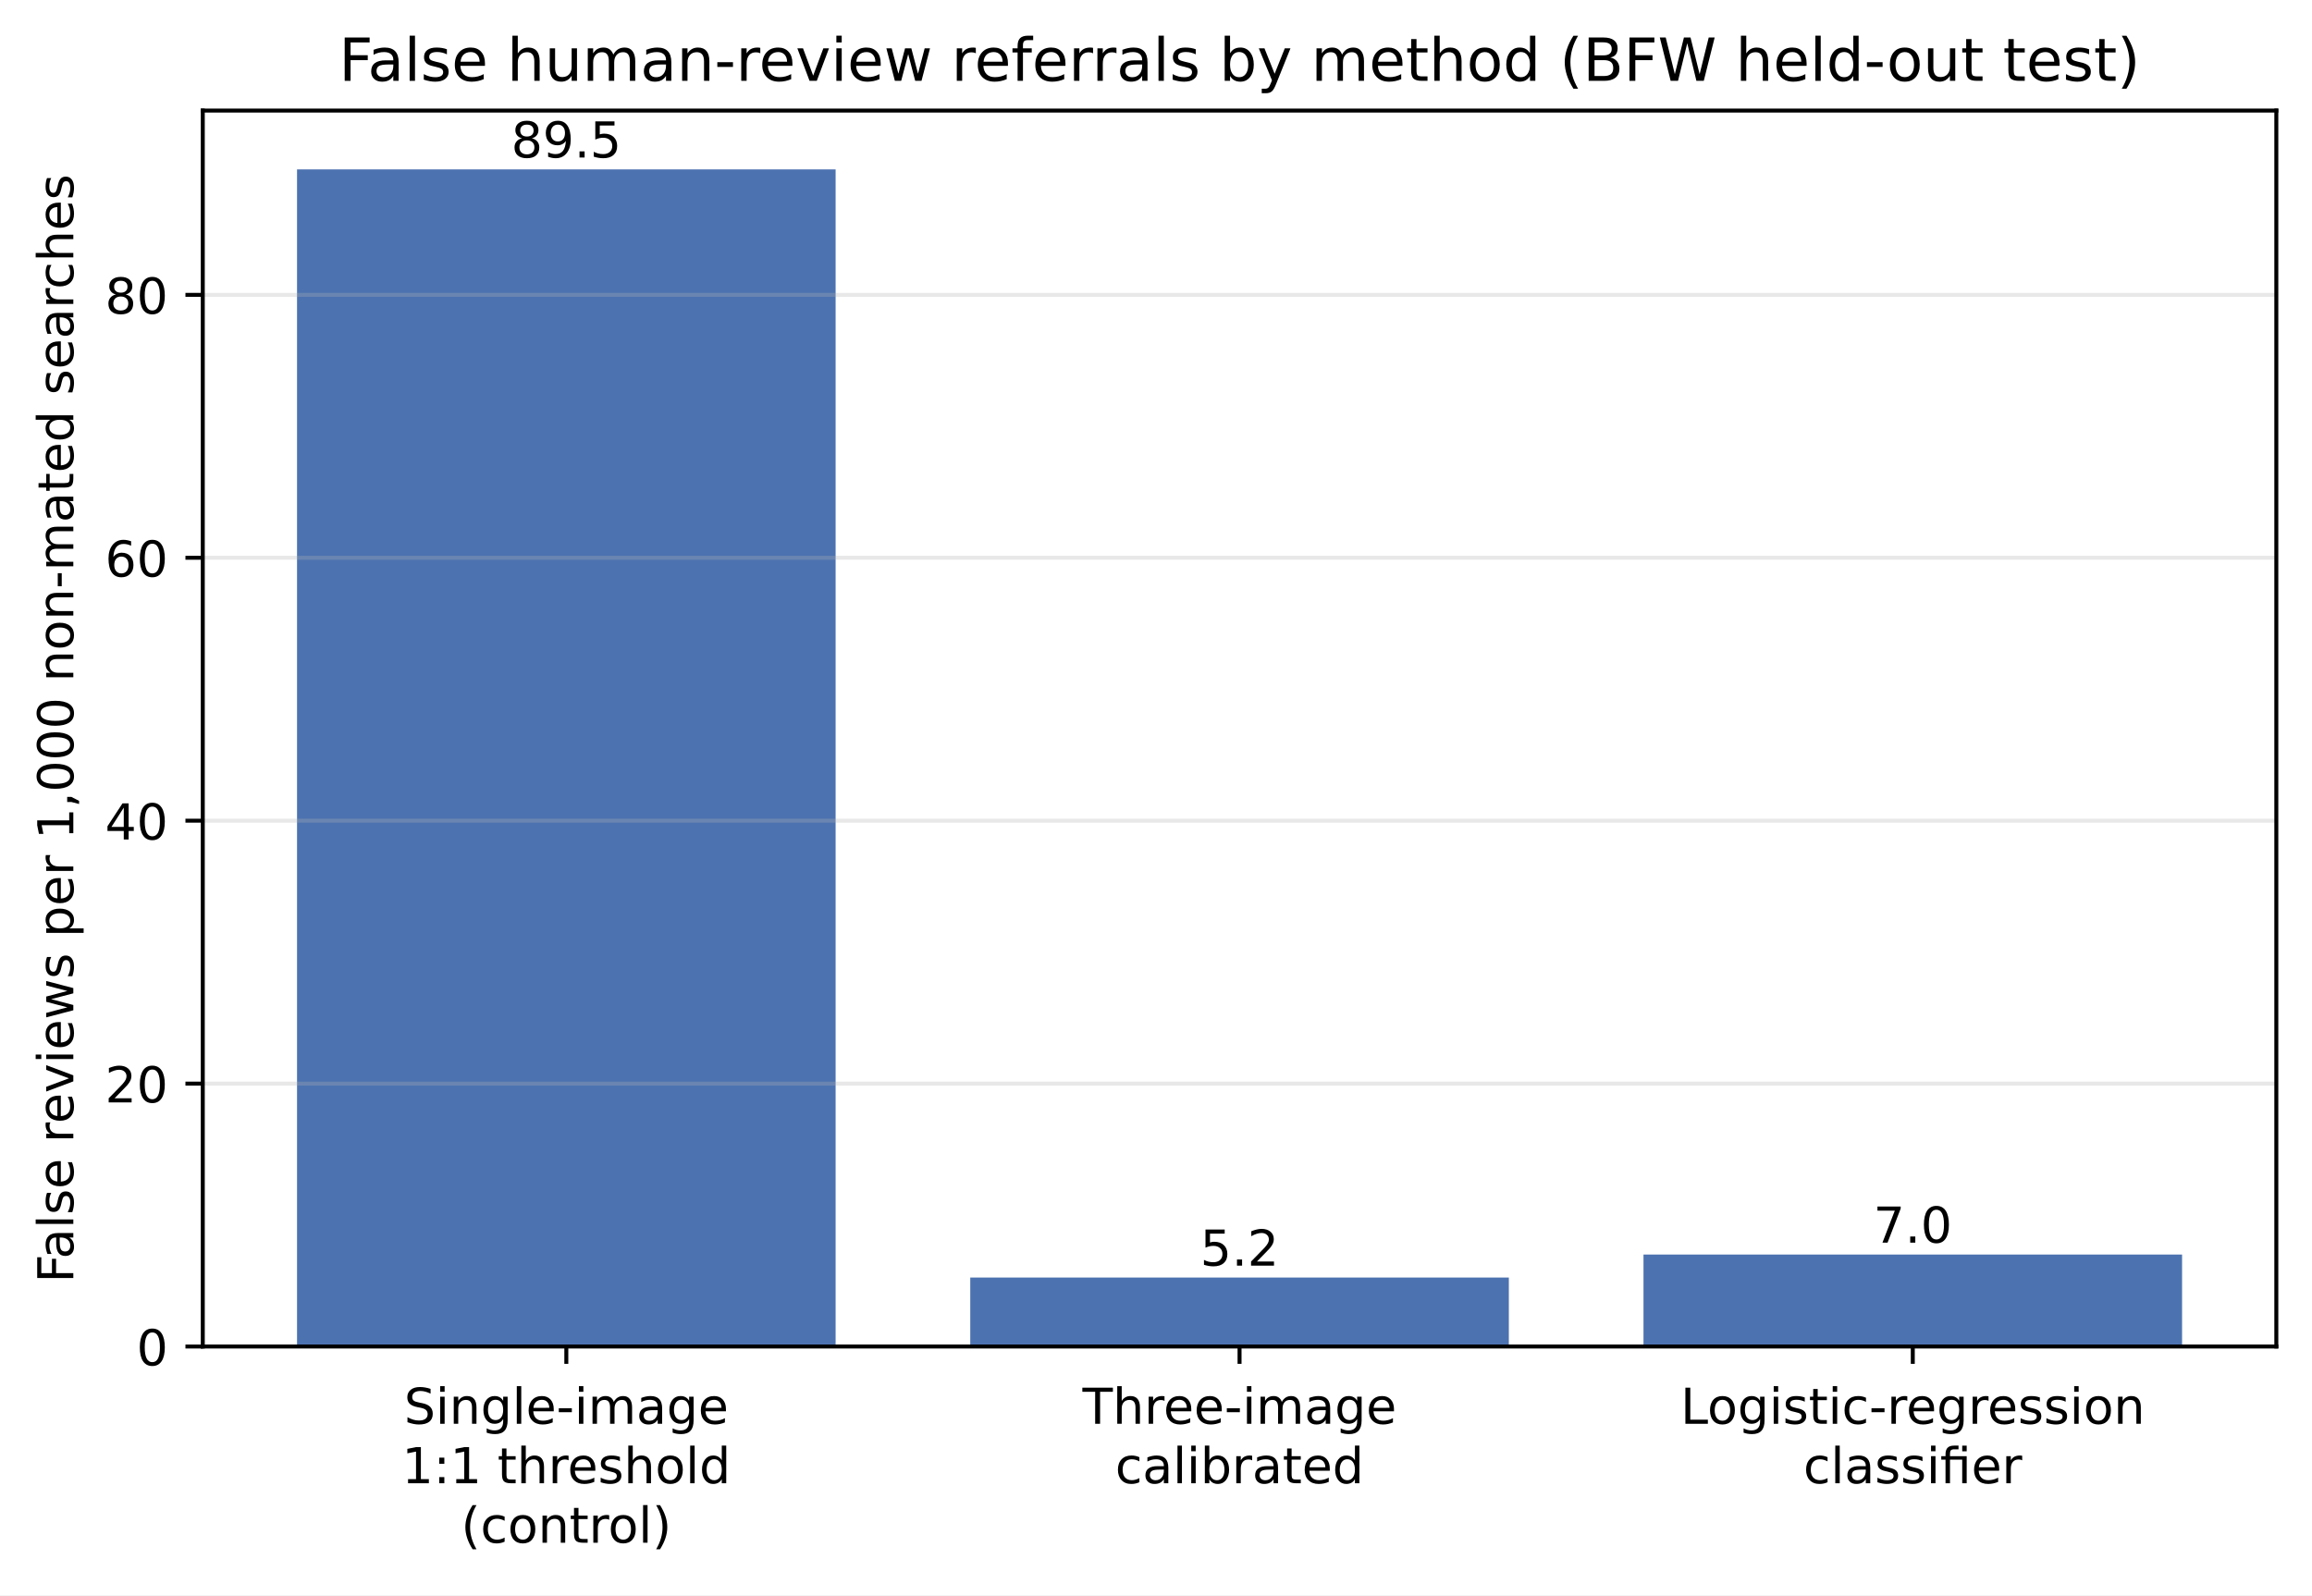
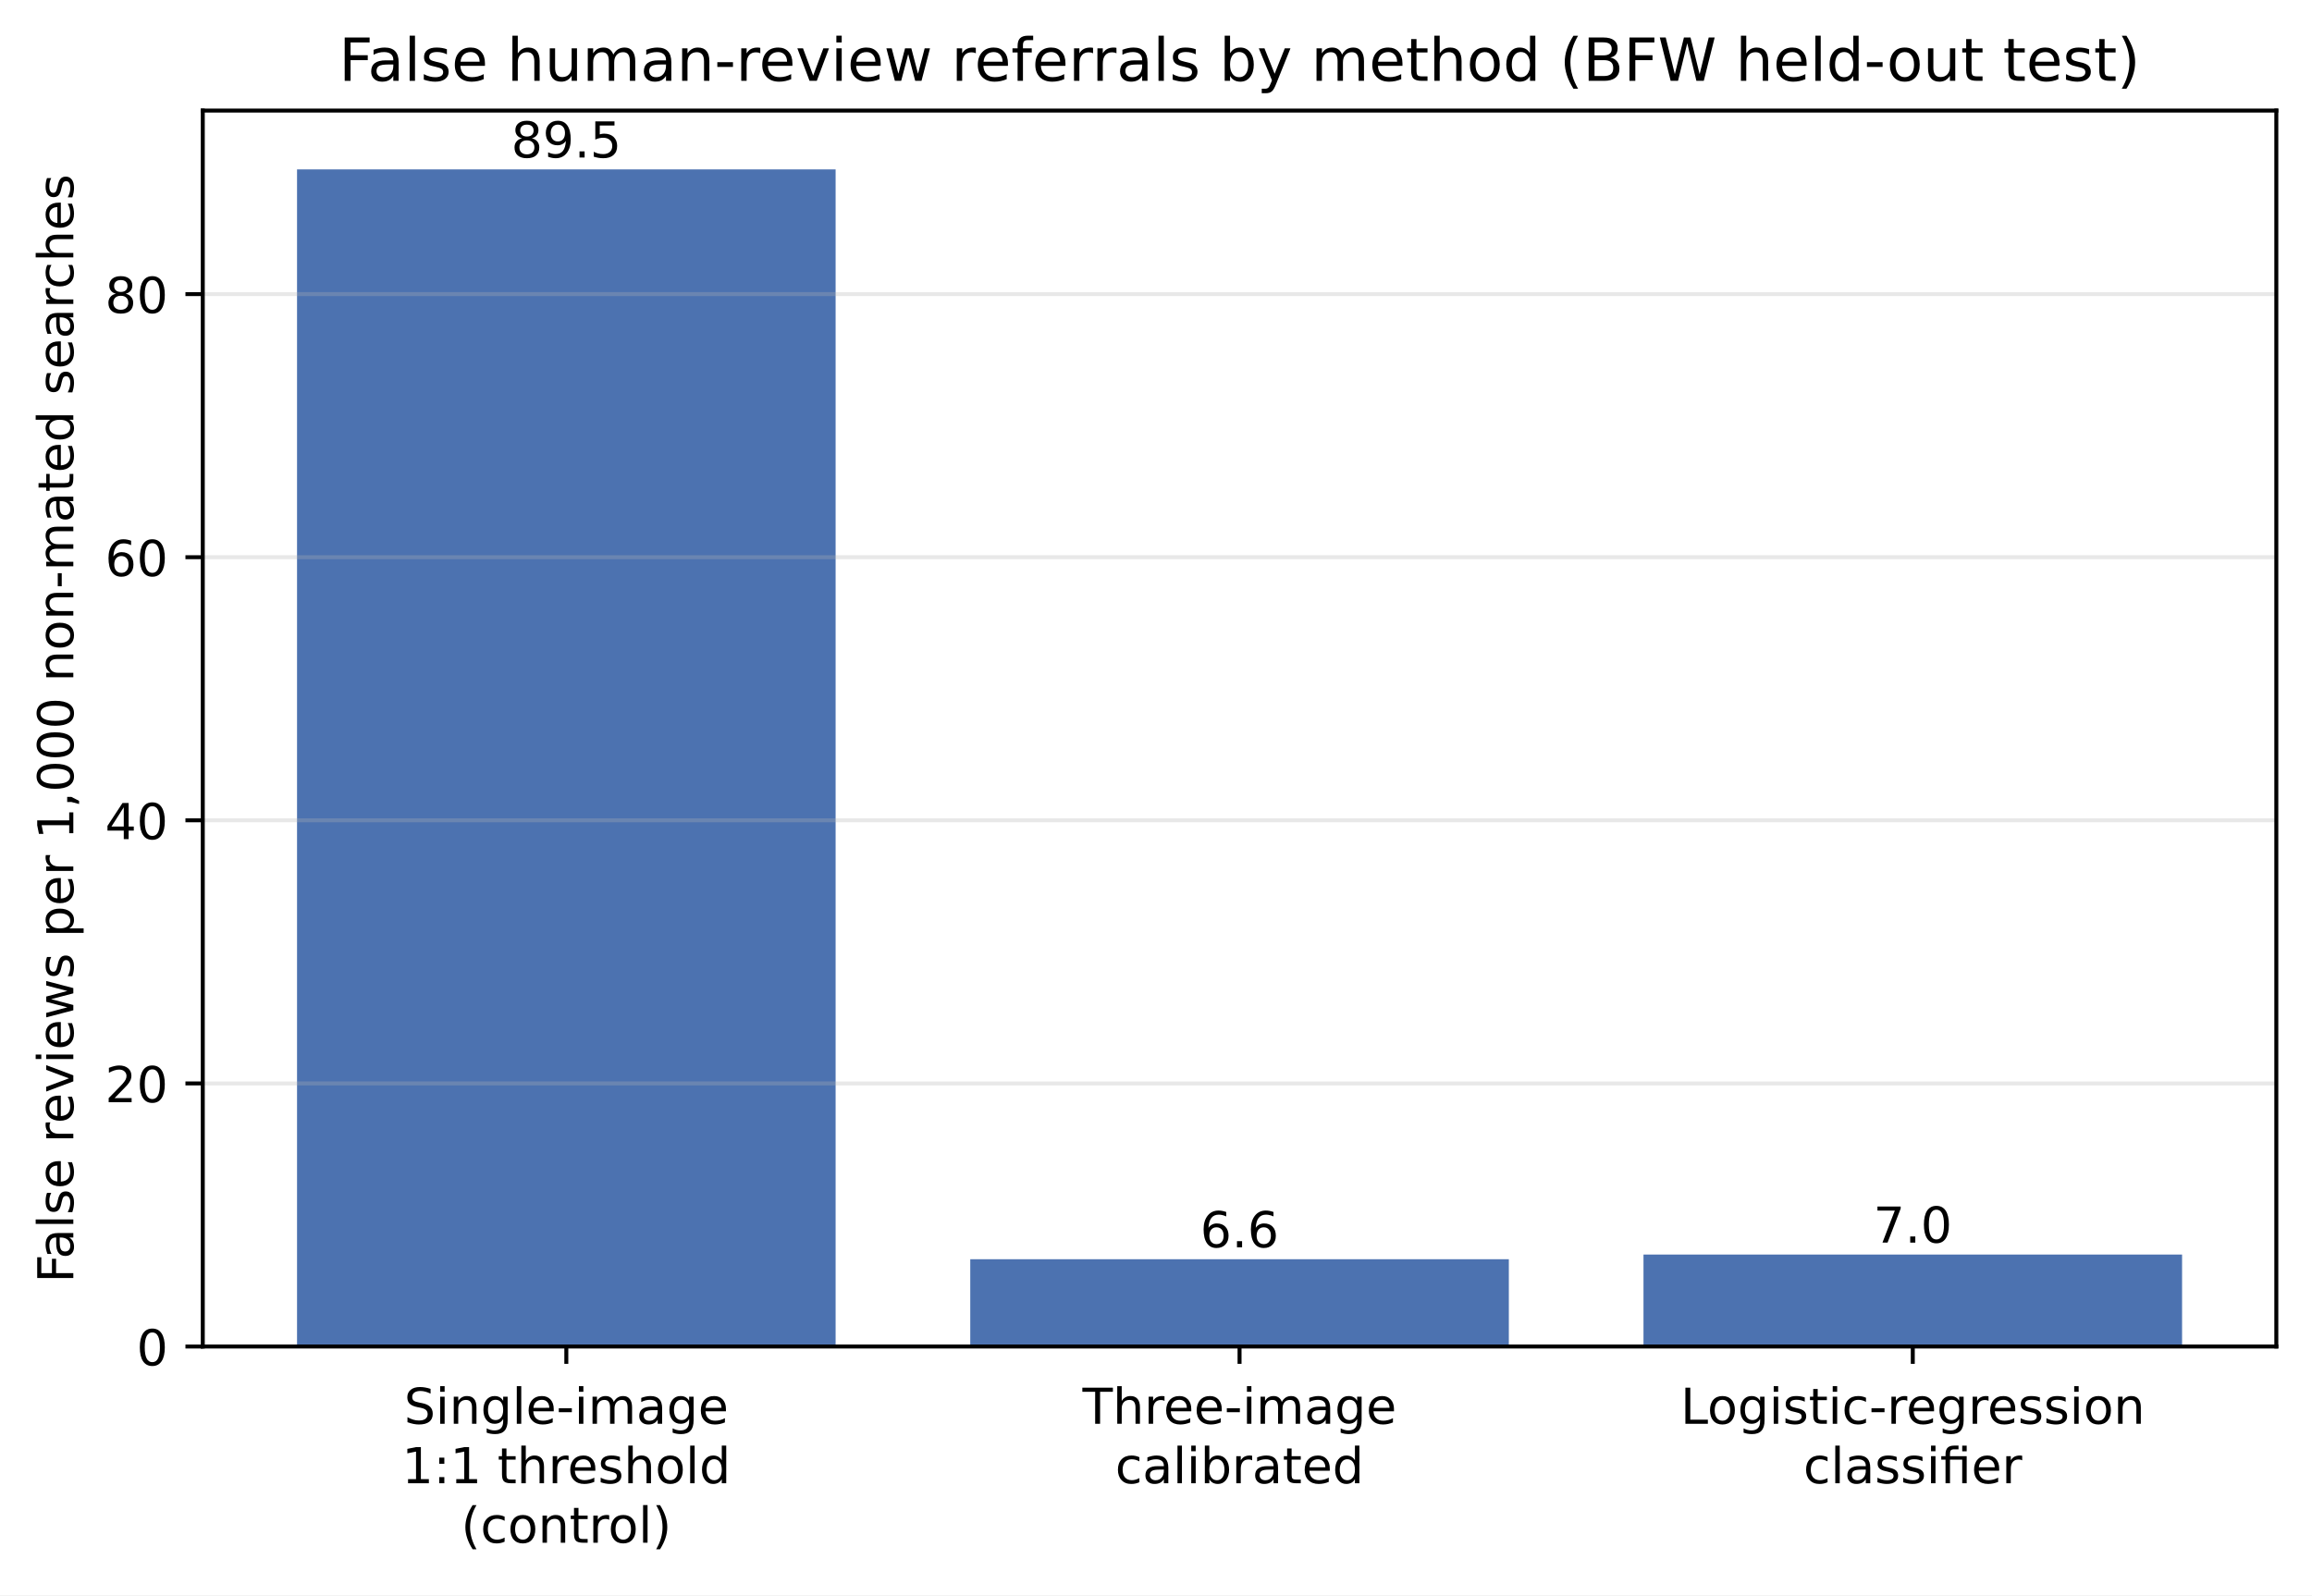
<svg xmlns="http://www.w3.org/2000/svg" xmlns:xlink="http://www.w3.org/1999/xlink" width="466.626pt" height="322.006pt" viewBox="0 0 466.626 322.006" version="1.1">
  <defs>
    <style type="text/css">*{stroke-linejoin: round; stroke-linecap: butt}</style>
  </defs>
  <g id="figure_1">
    <g id="patch_1">
      <path d="M 0 322.006  L 466.626 322.006  L 466.626 0  L 0 0  z " style="fill: #ffffff" />
    </g>
    <g id="axes_1">
      <g id="patch_2">
        <path d="M 40.926 271.798  L 459.426 271.798  L 459.426 22.318  L 40.926 22.318  z " style="fill: #ffffff" />
      </g>
      <g id="patch_3">
-         <path d="M 59.949 271.798  L 168.65 271.798  L 168.65 34.198  L 59.949 34.198  z " clip-path="url(#p47518a9f66)" style="fill: #4c72b0" />
+         <path d="M 59.949 271.798  L 168.65 271.798  L 168.65 34.198  L 59.949 34.198  z " clip-path="url(#p4328da028d)" style="fill: #4c72b0" />
      </g>
      <g id="patch_4">
-         <path d="M 195.825 271.798  L 304.526 271.798  L 304.526 257.876  L 195.825 257.876  z " clip-path="url(#p47518a9f66)" style="fill: #4c72b0" />
+         <path d="M 195.825 271.798  L 304.526 271.798  L 304.526 254.176  L 195.825 254.176  z " clip-path="url(#p4328da028d)" style="fill: #4c72b0" />
      </g>
      <g id="patch_5">
-         <path d="M 331.702 271.798  L 440.403 271.798  L 440.403 253.236  L 331.702 253.236  z " clip-path="url(#p47518a9f66)" style="fill: #4c72b0" />
+         <path d="M 331.702 271.798  L 440.403 271.798  L 440.403 253.229  L 331.702 253.229  z " clip-path="url(#p4328da028d)" style="fill: #4c72b0" />
+       </g>
+       <g id="patch_6">
+         <path d="M 0 0  z " clip-path="url(#p4328da028d)" style="fill: #4c72b0" />
      </g>
      <g id="matplotlib.axis_1">
        <g id="xtick_1">
          <g id="line2d_1">
            <defs>
-               <path id="m362b383262" d="M 0 0  L 0 3.5  " style="stroke: #000000; stroke-width: 0.8" />
+               <path id="m7df36f282a" d="M 0 0  L 0 3.5  " style="stroke: #000000; stroke-width: 0.8" />
            </defs>
            <g>
-               <use xlink:href="#m362b383262" x="114.299" y="271.798" style="stroke: #000000; stroke-width: 0.8" />
+               <use xlink:href="#m7df36f282a" x="114.299" y="271.798" style="stroke: #000000; stroke-width: 0.8" />
            </g>
          </g>
          <g id="text_1">
            <g transform="translate(81.54916 287.3975) scale(0.1 -0.1)">
              <defs>
                <path id="DejaVuSans-36" d="M 3425 4513  L 3425 3897  Q 3066 4069 2747 4153  Q 2428 4238 2131 4238  Q 1616 4238 1336 4038  Q 1056 3838 1056 3469  Q 1056 3159 1242 3001  Q 1428 2844 1947 2747  L 2328 2669  Q 3034 2534 3370 2195  Q 3706 1856 3706 1288  Q 3706 609 3251 259  Q 2797 -91 1919 -91  Q 1588 -91 1214 -16  Q 841 59 441 206  L 441 856  Q 825 641 1194 531  Q 1563 422 1919 422  Q 2459 422 2753 634  Q 3047 847 3047 1241  Q 3047 1584 2836 1778  Q 2625 1972 2144 2069  L 1759 2144  Q 1053 2284 737 2584  Q 422 2884 422 3419  Q 422 4038 858 4394  Q 1294 4750 2059 4750  Q 2388 4750 2728 4690  Q 3069 4631 3425 4513  z " transform="scale(0.015625)" />
                <path id="DejaVuSans-4c" d="M 603 3500  L 1178 3500  L 1178 0  L 603 0  L 603 3500  z M 603 4863  L 1178 4863  L 1178 4134  L 603 4134  L 603 4863  z " transform="scale(0.015625)" />
                <path id="DejaVuSans-51" d="M 3513 2113  L 3513 0  L 2938 0  L 2938 2094  Q 2938 2591 2744 2837  Q 2550 3084 2163 3084  Q 1697 3084 1428 2787  Q 1159 2491 1159 1978  L 1159 0  L 581 0  L 581 3500  L 1159 3500  L 1159 2956  Q 1366 3272 1645 3428  Q 1925 3584 2291 3584  Q 2894 3584 3203 3211  Q 3513 2838 3513 2113  z " transform="scale(0.015625)" />
                <path id="DejaVuSans-4a" d="M 2906 1791  Q 2906 2416 2648 2759  Q 2391 3103 1925 3103  Q 1463 3103 1205 2759  Q 947 2416 947 1791  Q 947 1169 1205 825  Q 1463 481 1925 481  Q 2391 481 2648 825  Q 2906 1169 2906 1791  z M 3481 434  Q 3481 -459 3084 -895  Q 2688 -1331 1869 -1331  Q 1566 -1331 1297 -1286  Q 1028 -1241 775 -1147  L 775 -588  Q 1028 -725 1275 -790  Q 1522 -856 1778 -856  Q 2344 -856 2625 -561  Q 2906 -266 2906 331  L 2906 616  Q 2728 306 2450 153  Q 2172 0 1784 0  Q 1141 0 747 490  Q 353 981 353 1791  Q 353 2603 747 3093  Q 1141 3584 1784 3584  Q 2172 3584 2450 3431  Q 2728 3278 2906 2969  L 2906 3500  L 3481 3500  L 3481 434  z " transform="scale(0.015625)" />
                <path id="DejaVuSans-4f" d="M 603 4863  L 1178 4863  L 1178 0  L 603 0  L 603 4863  z " transform="scale(0.015625)" />
                <path id="DejaVuSans-48" d="M 3597 1894  L 3597 1613  L 953 1613  Q 991 1019 1311 708  Q 1631 397 2203 397  Q 2534 397 2845 478  Q 3156 559 3463 722  L 3463 178  Q 3153 47 2828 -22  Q 2503 -91 2169 -91  Q 1331 -91 842 396  Q 353 884 353 1716  Q 353 2575 817 3079  Q 1281 3584 2069 3584  Q 2775 3584 3186 3129  Q 3597 2675 3597 1894  z M 3022 2063  Q 3016 2534 2758 2815  Q 2500 3097 2075 3097  Q 1594 3097 1305 2825  Q 1016 2553 972 2059  L 3022 2063  z " transform="scale(0.015625)" />
                <path id="DejaVuSans-10" d="M 313 2009  L 1997 2009  L 1997 1497  L 313 1497  L 313 2009  z " transform="scale(0.015625)" />
                <path id="DejaVuSans-50" d="M 3328 2828  Q 3544 3216 3844 3400  Q 4144 3584 4550 3584  Q 5097 3584 5394 3201  Q 5691 2819 5691 2113  L 5691 0  L 5113 0  L 5113 2094  Q 5113 2597 4934 2840  Q 4756 3084 4391 3084  Q 3944 3084 3684 2787  Q 3425 2491 3425 1978  L 3425 0  L 2847 0  L 2847 2094  Q 2847 2600 2669 2842  Q 2491 3084 2119 3084  Q 1678 3084 1418 2786  Q 1159 2488 1159 1978  L 1159 0  L 581 0  L 581 3500  L 1159 3500  L 1159 2956  Q 1356 3278 1631 3431  Q 1906 3584 2284 3584  Q 2666 3584 2933 3390  Q 3200 3197 3328 2828  z " transform="scale(0.015625)" />
                <path id="DejaVuSans-44" d="M 2194 1759  Q 1497 1759 1228 1600  Q 959 1441 959 1056  Q 959 750 1161 570  Q 1363 391 1709 391  Q 2188 391 2477 730  Q 2766 1069 2766 1631  L 2766 1759  L 2194 1759  z M 3341 1997  L 3341 0  L 2766 0  L 2766 531  Q 2569 213 2275 61  Q 1981 -91 1556 -91  Q 1019 -91 701 211  Q 384 513 384 1019  Q 384 1609 779 1909  Q 1175 2209 1959 2209  L 2766 2209  L 2766 2266  Q 2766 2663 2505 2880  Q 2244 3097 1772 3097  Q 1472 3097 1187 3025  Q 903 2953 641 2809  L 641 3341  Q 956 3463 1253 3523  Q 1550 3584 1831 3584  Q 2591 3584 2966 3190  Q 3341 2797 3341 1997  z " transform="scale(0.015625)" />
              </defs>
              <use xlink:href="#DejaVuSans-36" />
              <use xlink:href="#DejaVuSans-4c" transform="translate(63.48438 0)" />
              <use xlink:href="#DejaVuSans-51" transform="translate(91.26562 0)" />
              <use xlink:href="#DejaVuSans-4a" transform="translate(154.6406 0)" />
              <use xlink:href="#DejaVuSans-4f" transform="translate(218.125 0)" />
              <use xlink:href="#DejaVuSans-48" transform="translate(245.9062 0)" />
              <use xlink:href="#DejaVuSans-10" transform="translate(307.4375 0)" />
              <use xlink:href="#DejaVuSans-4c" transform="translate(343.5156 0)" />
              <use xlink:href="#DejaVuSans-50" transform="translate(371.2969 0)" />
              <use xlink:href="#DejaVuSans-44" transform="translate(468.7031 0)" />
              <use xlink:href="#DejaVuSans-4a" transform="translate(529.9844 0)" />
              <use xlink:href="#DejaVuSans-48" transform="translate(593.4688 0)" />
            </g>
            <g transform="translate(81.11634 299.4003) scale(0.1 -0.1)">
              <defs>
                <path id="DejaVuSans-14" d="M 794 531  L 1825 531  L 1825 4091  L 703 3866  L 703 4441  L 1819 4666  L 2450 4666  L 2450 531  L 3481 531  L 3481 0  L 794 0  L 794 531  z " transform="scale(0.015625)" />
                <path id="DejaVuSans-1d" d="M 750 794  L 1409 794  L 1409 0  L 750 0  L 750 794  z M 750 3309  L 1409 3309  L 1409 2516  L 750 2516  L 750 3309  z " transform="scale(0.015625)" />
                <path id="DejaVuSans-3" transform="scale(0.015625)" />
                <path id="DejaVuSans-57" d="M 1172 4494  L 1172 3500  L 2356 3500  L 2356 3053  L 1172 3053  L 1172 1153  Q 1172 725 1289 603  Q 1406 481 1766 481  L 2356 481  L 2356 0  L 1766 0  Q 1100 0 847 248  Q 594 497 594 1153  L 594 3053  L 172 3053  L 172 3500  L 594 3500  L 594 4494  L 1172 4494  z " transform="scale(0.015625)" />
                <path id="DejaVuSans-4b" d="M 3513 2113  L 3513 0  L 2938 0  L 2938 2094  Q 2938 2591 2744 2837  Q 2550 3084 2163 3084  Q 1697 3084 1428 2787  Q 1159 2491 1159 1978  L 1159 0  L 581 0  L 581 4863  L 1159 4863  L 1159 2956  Q 1366 3272 1645 3428  Q 1925 3584 2291 3584  Q 2894 3584 3203 3211  Q 3513 2838 3513 2113  z " transform="scale(0.015625)" />
                <path id="DejaVuSans-55" d="M 2631 2963  Q 2534 3019 2420 3045  Q 2306 3072 2169 3072  Q 1681 3072 1420 2755  Q 1159 2438 1159 1844  L 1159 0  L 581 0  L 581 3500  L 1159 3500  L 1159 2956  Q 1341 3275 1631 3429  Q 1922 3584 2338 3584  Q 2397 3584 2469 3576  Q 2541 3569 2628 3553  L 2631 2963  z " transform="scale(0.015625)" />
                <path id="DejaVuSans-56" d="M 2834 3397  L 2834 2853  Q 2591 2978 2328 3040  Q 2066 3103 1784 3103  Q 1356 3103 1142 2972  Q 928 2841 928 2578  Q 928 2378 1081 2264  Q 1234 2150 1697 2047  L 1894 2003  Q 2506 1872 2764 1633  Q 3022 1394 3022 966  Q 3022 478 2636 193  Q 2250 -91 1575 -91  Q 1294 -91 989 -36  Q 684 19 347 128  L 347 722  Q 666 556 975 473  Q 1284 391 1588 391  Q 1994 391 2212 530  Q 2431 669 2431 922  Q 2431 1156 2273 1281  Q 2116 1406 1581 1522  L 1381 1569  Q 847 1681 609 1914  Q 372 2147 372 2553  Q 372 3047 722 3315  Q 1072 3584 1716 3584  Q 2034 3584 2315 3537  Q 2597 3491 2834 3397  z " transform="scale(0.015625)" />
                <path id="DejaVuSans-52" d="M 1959 3097  Q 1497 3097 1228 2736  Q 959 2375 959 1747  Q 959 1119 1226 758  Q 1494 397 1959 397  Q 2419 397 2687 759  Q 2956 1122 2956 1747  Q 2956 2369 2687 2733  Q 2419 3097 1959 3097  z M 1959 3584  Q 2709 3584 3137 3096  Q 3566 2609 3566 1747  Q 3566 888 3137 398  Q 2709 -91 1959 -91  Q 1206 -91 779 398  Q 353 888 353 1747  Q 353 2609 779 3096  Q 1206 3584 1959 3584  z " transform="scale(0.015625)" />
                <path id="DejaVuSans-47" d="M 2906 2969  L 2906 4863  L 3481 4863  L 3481 0  L 2906 0  L 2906 525  Q 2725 213 2448 61  Q 2172 -91 1784 -91  Q 1150 -91 751 415  Q 353 922 353 1747  Q 353 2572 751 3078  Q 1150 3584 1784 3584  Q 2172 3584 2448 3432  Q 2725 3281 2906 2969  z M 947 1747  Q 947 1113 1208 752  Q 1469 391 1925 391  Q 2381 391 2643 752  Q 2906 1113 2906 1747  Q 2906 2381 2643 2742  Q 2381 3103 1925 3103  Q 1469 3103 1208 2742  Q 947 2381 947 1747  z " transform="scale(0.015625)" />
              </defs>
              <use xlink:href="#DejaVuSans-14" />
              <use xlink:href="#DejaVuSans-1d" transform="translate(63.625 0)" />
              <use xlink:href="#DejaVuSans-14" transform="translate(97.3125 0)" />
              <use xlink:href="#DejaVuSans-3" transform="translate(160.9375 0)" />
              <use xlink:href="#DejaVuSans-57" transform="translate(192.7188 0)" />
              <use xlink:href="#DejaVuSans-4b" transform="translate(231.9219 0)" />
              <use xlink:href="#DejaVuSans-55" transform="translate(295.2969 0)" />
              <use xlink:href="#DejaVuSans-48" transform="translate(334.2031 0)" />
              <use xlink:href="#DejaVuSans-56" transform="translate(395.7344 0)" />
              <use xlink:href="#DejaVuSans-4b" transform="translate(447.8281 0)" />
              <use xlink:href="#DejaVuSans-52" transform="translate(511.2031 0)" />
              <use xlink:href="#DejaVuSans-4f" transform="translate(572.3906 0)" />
              <use xlink:href="#DejaVuSans-47" transform="translate(600.1719 0)" />
            </g>
            <g transform="translate(93.06634 311.403) scale(0.1 -0.1)">
              <defs>
                <path id="DejaVuSans-b" d="M 1984 4856  Q 1566 4138 1362 3434  Q 1159 2731 1159 2009  Q 1159 1288 1364 580  Q 1569 -128 1984 -844  L 1484 -844  Q 1016 -109 783 600  Q 550 1309 550 2009  Q 550 2706 781 3412  Q 1013 4119 1484 4856  L 1984 4856  z " transform="scale(0.015625)" />
                <path id="DejaVuSans-46" d="M 3122 3366  L 3122 2828  Q 2878 2963 2633 3030  Q 2388 3097 2138 3097  Q 1578 3097 1268 2742  Q 959 2388 959 1747  Q 959 1106 1268 751  Q 1578 397 2138 397  Q 2388 397 2633 464  Q 2878 531 3122 666  L 3122 134  Q 2881 22 2623 -34  Q 2366 -91 2075 -91  Q 1284 -91 818 406  Q 353 903 353 1747  Q 353 2603 823 3093  Q 1294 3584 2113 3584  Q 2378 3584 2631 3529  Q 2884 3475 3122 3366  z " transform="scale(0.015625)" />
                <path id="DejaVuSans-c" d="M 513 4856  L 1013 4856  Q 1481 4119 1714 3412  Q 1947 2706 1947 2009  Q 1947 1309 1714 600  Q 1481 -109 1013 -844  L 513 -844  Q 928 -128 1133 580  Q 1338 1288 1338 2009  Q 1338 2731 1133 3434  Q 928 4138 513 4856  z " transform="scale(0.015625)" />
              </defs>
              <use xlink:href="#DejaVuSans-b" />
              <use xlink:href="#DejaVuSans-46" transform="translate(39.01562 0)" />
              <use xlink:href="#DejaVuSans-52" transform="translate(94 0)" />
              <use xlink:href="#DejaVuSans-51" transform="translate(155.1875 0)" />
              <use xlink:href="#DejaVuSans-57" transform="translate(218.5625 0)" />
              <use xlink:href="#DejaVuSans-55" transform="translate(257.7656 0)" />
              <use xlink:href="#DejaVuSans-52" transform="translate(296.6719 0)" />
              <use xlink:href="#DejaVuSans-4f" transform="translate(357.8594 0)" />
              <use xlink:href="#DejaVuSans-c" transform="translate(385.6406 0)" />
            </g>
          </g>
        </g>
        <g id="xtick_2">
          <g id="line2d_2">
            <g>
-               <use xlink:href="#m362b383262" x="250.176" y="271.798" style="stroke: #000000; stroke-width: 0.8" />
+               <use xlink:href="#m7df36f282a" x="250.176" y="271.798" style="stroke: #000000; stroke-width: 0.8" />
            </g>
          </g>
          <g id="text_2">
            <g transform="translate(218.4766 287.3975) scale(0.1 -0.1)">
              <defs>
                <path id="DejaVuSans-37" d="M -19 4666  L 3928 4666  L 3928 4134  L 2272 4134  L 2272 0  L 1638 0  L 1638 4134  L -19 4134  L -19 4666  z " transform="scale(0.015625)" />
              </defs>
              <use xlink:href="#DejaVuSans-37" />
              <use xlink:href="#DejaVuSans-4b" transform="translate(61.07812 0)" />
              <use xlink:href="#DejaVuSans-55" transform="translate(124.4531 0)" />
              <use xlink:href="#DejaVuSans-48" transform="translate(163.3594 0)" />
              <use xlink:href="#DejaVuSans-48" transform="translate(224.8906 0)" />
              <use xlink:href="#DejaVuSans-10" transform="translate(286.4219 0)" />
              <use xlink:href="#DejaVuSans-4c" transform="translate(322.5 0)" />
              <use xlink:href="#DejaVuSans-50" transform="translate(350.2812 0)" />
              <use xlink:href="#DejaVuSans-44" transform="translate(447.6875 0)" />
              <use xlink:href="#DejaVuSans-4a" transform="translate(508.9688 0)" />
              <use xlink:href="#DejaVuSans-48" transform="translate(572.4531 0)" />
            </g>
            <g transform="translate(225.0797 299.4003) scale(0.1 -0.1)">
              <defs>
                <path id="DejaVuSans-45" d="M 3116 1747  Q 3116 2381 2855 2742  Q 2594 3103 2138 3103  Q 1681 3103 1420 2742  Q 1159 2381 1159 1747  Q 1159 1113 1420 752  Q 1681 391 2138 391  Q 2594 391 2855 752  Q 3116 1113 3116 1747  z M 1159 2969  Q 1341 3281 1617 3432  Q 1894 3584 2278 3584  Q 2916 3584 3314 3078  Q 3713 2572 3713 1747  Q 3713 922 3314 415  Q 2916 -91 2278 -91  Q 1894 -91 1617 61  Q 1341 213 1159 525  L 1159 0  L 581 0  L 581 4863  L 1159 4863  L 1159 2969  z " transform="scale(0.015625)" />
              </defs>
              <use xlink:href="#DejaVuSans-46" />
              <use xlink:href="#DejaVuSans-44" transform="translate(54.98438 0)" />
              <use xlink:href="#DejaVuSans-4f" transform="translate(116.2656 0)" />
              <use xlink:href="#DejaVuSans-4c" transform="translate(144.0469 0)" />
              <use xlink:href="#DejaVuSans-45" transform="translate(171.8281 0)" />
              <use xlink:href="#DejaVuSans-55" transform="translate(235.3125 0)" />
              <use xlink:href="#DejaVuSans-44" transform="translate(276.4219 0)" />
              <use xlink:href="#DejaVuSans-57" transform="translate(337.7031 0)" />
              <use xlink:href="#DejaVuSans-48" transform="translate(376.9062 0)" />
              <use xlink:href="#DejaVuSans-47" transform="translate(438.4375 0)" />
            </g>
          </g>
        </g>
        <g id="xtick_3">
          <g id="line2d_3">
            <g>
-               <use xlink:href="#m362b383262" x="386.052" y="271.798" style="stroke: #000000; stroke-width: 0.8" />
+               <use xlink:href="#m7df36f282a" x="386.052" y="271.798" style="stroke: #000000; stroke-width: 0.8" />
            </g>
          </g>
          <g id="text_3">
            <g transform="translate(339.1797 287.3975) scale(0.1 -0.1)">
              <defs>
                <path id="DejaVuSans-2f" d="M 628 4666  L 1259 4666  L 1259 531  L 3531 531  L 3531 0  L 628 0  L 628 4666  z " transform="scale(0.015625)" />
              </defs>
              <use xlink:href="#DejaVuSans-2f" />
              <use xlink:href="#DejaVuSans-52" transform="translate(53.96875 0)" />
              <use xlink:href="#DejaVuSans-4a" transform="translate(115.1562 0)" />
              <use xlink:href="#DejaVuSans-4c" transform="translate(178.6406 0)" />
              <use xlink:href="#DejaVuSans-56" transform="translate(206.4219 0)" />
              <use xlink:href="#DejaVuSans-57" transform="translate(258.5156 0)" />
              <use xlink:href="#DejaVuSans-4c" transform="translate(297.7188 0)" />
              <use xlink:href="#DejaVuSans-46" transform="translate(325.5 0)" />
              <use xlink:href="#DejaVuSans-10" transform="translate(380.4844 0)" />
              <use xlink:href="#DejaVuSans-55" transform="translate(416.5625 0)" />
              <use xlink:href="#DejaVuSans-48" transform="translate(455.4688 0)" />
              <use xlink:href="#DejaVuSans-4a" transform="translate(517 0)" />
              <use xlink:href="#DejaVuSans-55" transform="translate(580.4844 0)" />
              <use xlink:href="#DejaVuSans-48" transform="translate(619.3906 0)" />
              <use xlink:href="#DejaVuSans-56" transform="translate(680.9219 0)" />
              <use xlink:href="#DejaVuSans-56" transform="translate(733.0156 0)" />
              <use xlink:href="#DejaVuSans-4c" transform="translate(785.1094 0)" />
              <use xlink:href="#DejaVuSans-52" transform="translate(812.8906 0)" />
              <use xlink:href="#DejaVuSans-51" transform="translate(874.0781 0)" />
            </g>
            <g transform="translate(363.9704 299.4003) scale(0.1 -0.1)">
              <defs>
                <path id="DejaVuSans-13af" d="M 3431 3500  L 3431 0  L 2853 0  L 2853 3053  L 1275 3053  L 1275 0  L 697 0  L 697 3053  L 147 3053  L 147 3500  L 697 3500  L 697 3744  Q 697 4316 967 4589  Q 1238 4863 1797 4863  L 2375 4863  L 2375 4384  L 1825 4384  Q 1516 4384 1395 4259  Q 1275 4134 1275 3809  L 1275 3500  L 3431 3500  z M 2853 4856  L 3431 4856  L 3431 4128  L 2853 4128  L 2853 4856  z " transform="scale(0.015625)" />
              </defs>
              <use xlink:href="#DejaVuSans-46" />
              <use xlink:href="#DejaVuSans-4f" transform="translate(54.98438 0)" />
              <use xlink:href="#DejaVuSans-44" transform="translate(82.76562 0)" />
              <use xlink:href="#DejaVuSans-56" transform="translate(144.0469 0)" />
              <use xlink:href="#DejaVuSans-56" transform="translate(196.1406 0)" />
              <use xlink:href="#DejaVuSans-4c" transform="translate(248.2344 0)" />
              <use xlink:href="#DejaVuSans-13af" transform="translate(276.0156 0)" />
              <use xlink:href="#DejaVuSans-48" transform="translate(339 0)" />
              <use xlink:href="#DejaVuSans-55" transform="translate(400.5312 0)" />
            </g>
          </g>
        </g>
      </g>
      <g id="matplotlib.axis_2">
        <g id="ytick_1">
          <g id="line2d_4">
-             <path d="M 40.926 271.798  L 459.426 271.798  " clip-path="url(#p47518a9f66)" style="fill: none; stroke: #b0b0b0; stroke-opacity: 0.3; stroke-width: 0.8; stroke-linecap: square" />
+             <path d="M 40.926 271.798  L 459.426 271.798  " clip-path="url(#p4328da028d)" style="fill: none; stroke: #b0b0b0; stroke-opacity: 0.3; stroke-width: 0.8; stroke-linecap: square" />
          </g>
          <g id="line2d_5">
            <defs>
-               <path id="m886ea13204" d="M 0 0  L -3.5 0  " style="stroke: #000000; stroke-width: 0.8" />
+               <path id="m915e3b2b39" d="M 0 0  L -3.5 0  " style="stroke: #000000; stroke-width: 0.8" />
            </defs>
            <g>
-               <use xlink:href="#m886ea13204" x="40.926" y="271.798" style="stroke: #000000; stroke-width: 0.8" />
+               <use xlink:href="#m915e3b2b39" x="40.926" y="271.798" style="stroke: #000000; stroke-width: 0.8" />
            </g>
          </g>
          <g id="text_4">
            <g transform="translate(27.56328 275.597) scale(0.1 -0.1)">
              <defs>
                <path id="DejaVuSans-13" d="M 2034 4250  Q 1547 4250 1301 3770  Q 1056 3291 1056 2328  Q 1056 1369 1301 889  Q 1547 409 2034 409  Q 2525 409 2770 889  Q 3016 1369 3016 2328  Q 3016 3291 2770 3770  Q 2525 4250 2034 4250  z M 2034 4750  Q 2819 4750 3233 4129  Q 3647 3509 3647 2328  Q 3647 1150 3233 529  Q 2819 -91 2034 -91  Q 1250 -91 836 529  Q 422 1150 422 2328  Q 422 3509 836 4129  Q 1250 4750 2034 4750  z " transform="scale(0.015625)" />
              </defs>
              <use xlink:href="#DejaVuSans-13" />
            </g>
          </g>
        </g>
        <g id="ytick_2">
          <g id="line2d_6">
-             <path d="M 40.926 218.728  L 459.426 218.728  " clip-path="url(#p47518a9f66)" style="fill: none; stroke: #b0b0b0; stroke-opacity: 0.3; stroke-width: 0.8; stroke-linecap: square" />
+             <path d="M 40.926 218.691  L 459.426 218.691  " clip-path="url(#p4328da028d)" style="fill: none; stroke: #b0b0b0; stroke-opacity: 0.3; stroke-width: 0.8; stroke-linecap: square" />
          </g>
          <g id="line2d_7">
            <g>
-               <use xlink:href="#m886ea13204" x="40.926" y="218.728" style="stroke: #000000; stroke-width: 0.8" />
+               <use xlink:href="#m915e3b2b39" x="40.926" y="218.691" style="stroke: #000000; stroke-width: 0.8" />
            </g>
          </g>
          <g id="text_5">
-             <g transform="translate(21.20078 222.5268) scale(0.1 -0.1)">
+             <g transform="translate(21.20078 222.4896) scale(0.1 -0.1)">
              <defs>
                <path id="DejaVuSans-15" d="M 1228 531  L 3431 531  L 3431 0  L 469 0  L 469 531  Q 828 903 1448 1529  Q 2069 2156 2228 2338  Q 2531 2678 2651 2914  Q 2772 3150 2772 3378  Q 2772 3750 2511 3984  Q 2250 4219 1831 4219  Q 1534 4219 1204 4116  Q 875 4013 500 3803  L 500 4441  Q 881 4594 1212 4672  Q 1544 4750 1819 4750  Q 2544 4750 2975 4387  Q 3406 4025 3406 3419  Q 3406 3131 3298 2873  Q 3191 2616 2906 2266  Q 2828 2175 2409 1742  Q 1991 1309 1228 531  z " transform="scale(0.015625)" />
              </defs>
              <use xlink:href="#DejaVuSans-15" />
              <use xlink:href="#DejaVuSans-13" transform="translate(63.625 0)" />
            </g>
          </g>
        </g>
        <g id="ytick_3">
          <g id="line2d_8">
-             <path d="M 40.926 165.658  L 459.426 165.658  " clip-path="url(#p47518a9f66)" style="fill: none; stroke: #b0b0b0; stroke-opacity: 0.3; stroke-width: 0.8; stroke-linecap: square" />
+             <path d="M 40.926 165.583  L 459.426 165.583  " clip-path="url(#p4328da028d)" style="fill: none; stroke: #b0b0b0; stroke-opacity: 0.3; stroke-width: 0.8; stroke-linecap: square" />
          </g>
          <g id="line2d_9">
            <g>
-               <use xlink:href="#m886ea13204" x="40.926" y="165.658" style="stroke: #000000; stroke-width: 0.8" />
+               <use xlink:href="#m915e3b2b39" x="40.926" y="165.583" style="stroke: #000000; stroke-width: 0.8" />
            </g>
          </g>
          <g id="text_6">
-             <g transform="translate(21.20078 169.4566) scale(0.1 -0.1)">
+             <g transform="translate(21.20078 169.3823) scale(0.1 -0.1)">
              <defs>
                <path id="DejaVuSans-17" d="M 2419 4116  L 825 1625  L 2419 1625  L 2419 4116  z M 2253 4666  L 3047 4666  L 3047 1625  L 3713 1625  L 3713 1100  L 3047 1100  L 3047 0  L 2419 0  L 2419 1100  L 313 1100  L 313 1709  L 2253 4666  z " transform="scale(0.015625)" />
              </defs>
              <use xlink:href="#DejaVuSans-17" />
              <use xlink:href="#DejaVuSans-13" transform="translate(63.625 0)" />
            </g>
          </g>
        </g>
        <g id="ytick_4">
          <g id="line2d_10">
-             <path d="M 40.926 112.588  L 459.426 112.588  " clip-path="url(#p47518a9f66)" style="fill: none; stroke: #b0b0b0; stroke-opacity: 0.3; stroke-width: 0.8; stroke-linecap: square" />
+             <path d="M 40.926 112.476  L 459.426 112.476  " clip-path="url(#p4328da028d)" style="fill: none; stroke: #b0b0b0; stroke-opacity: 0.3; stroke-width: 0.8; stroke-linecap: square" />
          </g>
          <g id="line2d_11">
            <g>
-               <use xlink:href="#m886ea13204" x="40.926" y="112.588" style="stroke: #000000; stroke-width: 0.8" />
+               <use xlink:href="#m915e3b2b39" x="40.926" y="112.476" style="stroke: #000000; stroke-width: 0.8" />
            </g>
          </g>
          <g id="text_7">
-             <g transform="translate(21.20078 116.3864) scale(0.1 -0.1)">
+             <g transform="translate(21.20078 116.275) scale(0.1 -0.1)">
              <defs>
                <path id="DejaVuSans-19" d="M 2113 2584  Q 1688 2584 1439 2293  Q 1191 2003 1191 1497  Q 1191 994 1439 701  Q 1688 409 2113 409  Q 2538 409 2786 701  Q 3034 994 3034 1497  Q 3034 2003 2786 2293  Q 2538 2584 2113 2584  z M 3366 4563  L 3366 3988  Q 3128 4100 2886 4159  Q 2644 4219 2406 4219  Q 1781 4219 1451 3797  Q 1122 3375 1075 2522  Q 1259 2794 1537 2939  Q 1816 3084 2150 3084  Q 2853 3084 3261 2657  Q 3669 2231 3669 1497  Q 3669 778 3244 343  Q 2819 -91 2113 -91  Q 1303 -91 875 529  Q 447 1150 447 2328  Q 447 3434 972 4092  Q 1497 4750 2381 4750  Q 2619 4750 2861 4703  Q 3103 4656 3366 4563  z " transform="scale(0.015625)" />
              </defs>
              <use xlink:href="#DejaVuSans-19" />
              <use xlink:href="#DejaVuSans-13" transform="translate(63.625 0)" />
            </g>
          </g>
        </g>
        <g id="ytick_5">
          <g id="line2d_12">
-             <path d="M 40.926 59.517  L 459.426 59.517  " clip-path="url(#p47518a9f66)" style="fill: none; stroke: #b0b0b0; stroke-opacity: 0.3; stroke-width: 0.8; stroke-linecap: square" />
+             <path d="M 40.926 59.369  L 459.426 59.369  " clip-path="url(#p4328da028d)" style="fill: none; stroke: #b0b0b0; stroke-opacity: 0.3; stroke-width: 0.8; stroke-linecap: square" />
          </g>
          <g id="line2d_13">
            <g>
-               <use xlink:href="#m886ea13204" x="40.926" y="59.517" style="stroke: #000000; stroke-width: 0.8" />
+               <use xlink:href="#m915e3b2b39" x="40.926" y="59.369" style="stroke: #000000; stroke-width: 0.8" />
            </g>
          </g>
          <g id="text_8">
-             <g transform="translate(21.20078 63.3162) scale(0.1 -0.1)">
+             <g transform="translate(21.20078 63.1677) scale(0.1 -0.1)">
              <defs>
                <path id="DejaVuSans-1b" d="M 2034 2216  Q 1584 2216 1326 1975  Q 1069 1734 1069 1313  Q 1069 891 1326 650  Q 1584 409 2034 409  Q 2484 409 2743 651  Q 3003 894 3003 1313  Q 3003 1734 2745 1975  Q 2488 2216 2034 2216  z M 1403 2484  Q 997 2584 770 2862  Q 544 3141 544 3541  Q 544 4100 942 4425  Q 1341 4750 2034 4750  Q 2731 4750 3128 4425  Q 3525 4100 3525 3541  Q 3525 3141 3298 2862  Q 3072 2584 2669 2484  Q 3125 2378 3379 2068  Q 3634 1759 3634 1313  Q 3634 634 3220 271  Q 2806 -91 2034 -91  Q 1263 -91 848 271  Q 434 634 434 1313  Q 434 1759 690 2068  Q 947 2378 1403 2484  z M 1172 3481  Q 1172 3119 1398 2916  Q 1625 2713 2034 2713  Q 2441 2713 2670 2916  Q 2900 3119 2900 3481  Q 2900 3844 2670 4047  Q 2441 4250 2034 4250  Q 1625 4250 1398 4047  Q 1172 3844 1172 3481  z " transform="scale(0.015625)" />
              </defs>
              <use xlink:href="#DejaVuSans-1b" />
              <use xlink:href="#DejaVuSans-13" transform="translate(63.625 0)" />
            </g>
          </g>
        </g>
        <g id="text_9">
          <g transform="translate(14.79844 258.9519) rotate(-90) scale(0.1 -0.1)">
            <defs>
              <path id="DejaVuSans-29" d="M 628 4666  L 3309 4666  L 3309 4134  L 1259 4134  L 1259 2759  L 3109 2759  L 3109 2228  L 1259 2228  L 1259 0  L 628 0  L 628 4666  z " transform="scale(0.015625)" />
              <path id="DejaVuSans-59" d="M 191 3500  L 800 3500  L 1894 563  L 2988 3500  L 3597 3500  L 2284 0  L 1503 0  L 191 3500  z " transform="scale(0.015625)" />
              <path id="DejaVuSans-5a" d="M 269 3500  L 844 3500  L 1563 769  L 2278 3500  L 2956 3500  L 3675 769  L 4391 3500  L 4966 3500  L 4050 0  L 3372 0  L 2619 2869  L 1863 0  L 1184 0  L 269 3500  z " transform="scale(0.015625)" />
              <path id="DejaVuSans-53" d="M 1159 525  L 1159 -1331  L 581 -1331  L 581 3500  L 1159 3500  L 1159 2969  Q 1341 3281 1617 3432  Q 1894 3584 2278 3584  Q 2916 3584 3314 3078  Q 3713 2572 3713 1747  Q 3713 922 3314 415  Q 2916 -91 2278 -91  Q 1894 -91 1617 61  Q 1341 213 1159 525  z M 3116 1747  Q 3116 2381 2855 2742  Q 2594 3103 2138 3103  Q 1681 3103 1420 2742  Q 1159 2381 1159 1747  Q 1159 1113 1420 752  Q 1681 391 2138 391  Q 2594 391 2855 752  Q 3116 1113 3116 1747  z " transform="scale(0.015625)" />
              <path id="DejaVuSans-f" d="M 750 794  L 1409 794  L 1409 256  L 897 -744  L 494 -744  L 750 256  L 750 794  z " transform="scale(0.015625)" />
            </defs>
            <use xlink:href="#DejaVuSans-29" />
            <use xlink:href="#DejaVuSans-44" transform="translate(48.34375 0)" />
            <use xlink:href="#DejaVuSans-4f" transform="translate(109.625 0)" />
            <use xlink:href="#DejaVuSans-56" transform="translate(137.4062 0)" />
            <use xlink:href="#DejaVuSans-48" transform="translate(189.5 0)" />
            <use xlink:href="#DejaVuSans-3" transform="translate(251.0312 0)" />
            <use xlink:href="#DejaVuSans-55" transform="translate(282.8125 0)" />
            <use xlink:href="#DejaVuSans-48" transform="translate(321.7188 0)" />
            <use xlink:href="#DejaVuSans-59" transform="translate(383.25 0)" />
            <use xlink:href="#DejaVuSans-4c" transform="translate(442.4375 0)" />
            <use xlink:href="#DejaVuSans-48" transform="translate(470.2188 0)" />
            <use xlink:href="#DejaVuSans-5a" transform="translate(531.75 0)" />
            <use xlink:href="#DejaVuSans-56" transform="translate(613.5312 0)" />
            <use xlink:href="#DejaVuSans-3" transform="translate(665.625 0)" />
            <use xlink:href="#DejaVuSans-53" transform="translate(697.4062 0)" />
            <use xlink:href="#DejaVuSans-48" transform="translate(760.8906 0)" />
            <use xlink:href="#DejaVuSans-55" transform="translate(822.4219 0)" />
            <use xlink:href="#DejaVuSans-3" transform="translate(863.5312 0)" />
            <use xlink:href="#DejaVuSans-14" transform="translate(895.3125 0)" />
            <use xlink:href="#DejaVuSans-f" transform="translate(958.9375 0)" />
            <use xlink:href="#DejaVuSans-13" transform="translate(990.7188 0)" />
            <use xlink:href="#DejaVuSans-13" transform="translate(1054.344 0)" />
            <use xlink:href="#DejaVuSans-13" transform="translate(1117.969 0)" />
            <use xlink:href="#DejaVuSans-3" transform="translate(1181.594 0)" />
            <use xlink:href="#DejaVuSans-51" transform="translate(1213.375 0)" />
            <use xlink:href="#DejaVuSans-52" transform="translate(1276.75 0)" />
            <use xlink:href="#DejaVuSans-51" transform="translate(1337.938 0)" />
            <use xlink:href="#DejaVuSans-10" transform="translate(1401.312 0)" />
            <use xlink:href="#DejaVuSans-50" transform="translate(1437.391 0)" />
            <use xlink:href="#DejaVuSans-44" transform="translate(1534.797 0)" />
            <use xlink:href="#DejaVuSans-57" transform="translate(1596.078 0)" />
            <use xlink:href="#DejaVuSans-48" transform="translate(1635.281 0)" />
            <use xlink:href="#DejaVuSans-47" transform="translate(1696.812 0)" />
            <use xlink:href="#DejaVuSans-3" transform="translate(1760.297 0)" />
            <use xlink:href="#DejaVuSans-56" transform="translate(1792.078 0)" />
            <use xlink:href="#DejaVuSans-48" transform="translate(1844.172 0)" />
            <use xlink:href="#DejaVuSans-44" transform="translate(1905.703 0)" />
            <use xlink:href="#DejaVuSans-55" transform="translate(1966.984 0)" />
            <use xlink:href="#DejaVuSans-46" transform="translate(2005.891 0)" />
            <use xlink:href="#DejaVuSans-4b" transform="translate(2060.875 0)" />
            <use xlink:href="#DejaVuSans-48" transform="translate(2124.25 0)" />
            <use xlink:href="#DejaVuSans-56" transform="translate(2185.781 0)" />
          </g>
        </g>
      </g>
-       <g id="patch_6">
+       <g id="patch_7">
        <path d="M 40.926 271.798  L 40.926 22.318  " style="fill: none; stroke: #000000; stroke-width: 0.8; stroke-linejoin: miter; stroke-linecap: square" />
      </g>
-       <g id="patch_7">
+       <g id="patch_8">
        <path d="M 459.426 271.798  L 459.426 22.318  " style="fill: none; stroke: #000000; stroke-width: 0.8; stroke-linejoin: miter; stroke-linecap: square" />
      </g>
-       <g id="patch_8">
+       <g id="patch_9">
        <path d="M 40.926 271.798  L 459.426 271.798  " style="fill: none; stroke: #000000; stroke-width: 0.8; stroke-linejoin: miter; stroke-linecap: square" />
      </g>
-       <g id="patch_9">
+       <g id="patch_10">
        <path d="M 40.926 22.318  L 459.426 22.318  " style="fill: none; stroke: #000000; stroke-width: 0.8; stroke-linejoin: miter; stroke-linecap: square" />
      </g>
      <g id="text_10">
        <g transform="translate(103.1663 31.79578) scale(0.1 -0.1)">
          <defs>
            <path id="DejaVuSans-1c" d="M 703 97  L 703 672  Q 941 559 1184 500  Q 1428 441 1663 441  Q 2288 441 2617 861  Q 2947 1281 2994 2138  Q 2813 1869 2534 1725  Q 2256 1581 1919 1581  Q 1219 1581 811 2004  Q 403 2428 403 3163  Q 403 3881 828 4315  Q 1253 4750 1959 4750  Q 2769 4750 3195 4129  Q 3622 3509 3622 2328  Q 3622 1225 3098 567  Q 2575 -91 1691 -91  Q 1453 -91 1209 -44  Q 966 3 703 97  z M 1959 2075  Q 2384 2075 2632 2365  Q 2881 2656 2881 3163  Q 2881 3666 2632 3958  Q 2384 4250 1959 4250  Q 1534 4250 1286 3958  Q 1038 3666 1038 3163  Q 1038 2656 1286 2365  Q 1534 2075 1959 2075  z " transform="scale(0.015625)" />
            <path id="DejaVuSans-11" d="M 684 794  L 1344 794  L 1344 0  L 684 0  L 684 794  z " transform="scale(0.015625)" />
            <path id="DejaVuSans-18" d="M 691 4666  L 3169 4666  L 3169 4134  L 1269 4134  L 1269 2991  Q 1406 3038 1543 3061  Q 1681 3084 1819 3084  Q 2600 3084 3056 2656  Q 3513 2228 3513 1497  Q 3513 744 3044 326  Q 2575 -91 1722 -91  Q 1428 -91 1123 -41  Q 819 9 494 109  L 494 744  Q 775 591 1075 516  Q 1375 441 1709 441  Q 2250 441 2565 725  Q 2881 1009 2881 1497  Q 2881 1984 2565 2268  Q 2250 2553 1709 2553  Q 1456 2553 1204 2497  Q 953 2441 691 2322  L 691 4666  z " transform="scale(0.015625)" />
          </defs>
          <use xlink:href="#DejaVuSans-1b" />
          <use xlink:href="#DejaVuSans-1c" transform="translate(63.625 0)" />
          <use xlink:href="#DejaVuSans-11" transform="translate(127.25 0)" />
          <use xlink:href="#DejaVuSans-18" transform="translate(159.0312 0)" />
        </g>
      </g>
      <g id="text_11">
-         <g transform="translate(242.2242 255.4739) scale(0.1 -0.1)">
-           <use xlink:href="#DejaVuSans-18" />
+         <g transform="translate(242.2242 251.7737) scale(0.1 -0.1)">
+           <use xlink:href="#DejaVuSans-19" />
          <use xlink:href="#DejaVuSans-11" transform="translate(63.625 0)" />
-           <use xlink:href="#DejaVuSans-15" transform="translate(95.40625 0)" />
+           <use xlink:href="#DejaVuSans-19" transform="translate(95.40625 0)" />
        </g>
      </g>
      <g id="text_12">
-         <g transform="translate(378.1008 250.8333) scale(0.1 -0.1)">
+         <g transform="translate(378.1008 250.8268) scale(0.1 -0.1)">
          <defs>
            <path id="DejaVuSans-1a" d="M 525 4666  L 3525 4666  L 3525 4397  L 1831 0  L 1172 0  L 2766 4134  L 525 4134  L 525 4666  z " transform="scale(0.015625)" />
          </defs>
          <use xlink:href="#DejaVuSans-1a" />
          <use xlink:href="#DejaVuSans-11" transform="translate(63.625 0)" />
          <use xlink:href="#DejaVuSans-13" transform="translate(95.40625 0)" />
        </g>
      </g>
      <g id="text_13">
        <g transform="translate(68.39359 16.31812) scale(0.12 -0.12)">
          <defs>
            <path id="DejaVuSans-58" d="M 544 1381  L 544 3500  L 1119 3500  L 1119 1403  Q 1119 906 1312 657  Q 1506 409 1894 409  Q 2359 409 2629 706  Q 2900 1003 2900 1516  L 2900 3500  L 3475 3500  L 3475 0  L 2900 0  L 2900 538  Q 2691 219 2414 64  Q 2138 -91 1772 -91  Q 1169 -91 856 284  Q 544 659 544 1381  z M 1991 3584  L 1991 3584  z " transform="scale(0.015625)" />
            <path id="DejaVuSans-49" d="M 2375 4863  L 2375 4384  L 1825 4384  Q 1516 4384 1395 4259  Q 1275 4134 1275 3809  L 1275 3500  L 2222 3500  L 2222 3053  L 1275 3053  L 1275 0  L 697 0  L 697 3053  L 147 3053  L 147 3500  L 697 3500  L 697 3744  Q 697 4328 969 4595  Q 1241 4863 1831 4863  L 2375 4863  z " transform="scale(0.015625)" />
            <path id="DejaVuSans-5c" d="M 2059 -325  Q 1816 -950 1584 -1140  Q 1353 -1331 966 -1331  L 506 -1331  L 506 -850  L 844 -850  Q 1081 -850 1212 -737  Q 1344 -625 1503 -206  L 1606 56  L 191 3500  L 800 3500  L 1894 763  L 2988 3500  L 3597 3500  L 2059 -325  z " transform="scale(0.015625)" />
            <path id="DejaVuSans-25" d="M 1259 2228  L 1259 519  L 2272 519  Q 2781 519 3026 730  Q 3272 941 3272 1375  Q 3272 1813 3026 2020  Q 2781 2228 2272 2228  L 1259 2228  z M 1259 4147  L 1259 2741  L 2194 2741  Q 2656 2741 2882 2914  Q 3109 3088 3109 3444  Q 3109 3797 2882 3972  Q 2656 4147 2194 4147  L 1259 4147  z M 628 4666  L 2241 4666  Q 2963 4666 3353 4366  Q 3744 4066 3744 3513  Q 3744 3084 3544 2831  Q 3344 2578 2956 2516  Q 3422 2416 3680 2098  Q 3938 1781 3938 1306  Q 3938 681 3513 340  Q 3088 0 2303 0  L 628 0  L 628 4666  z " transform="scale(0.015625)" />
            <path id="DejaVuSans-3a" d="M 213 4666  L 850 4666  L 1831 722  L 2809 4666  L 3519 4666  L 4500 722  L 5478 4666  L 6119 4666  L 4947 0  L 4153 0  L 3169 4050  L 2175 0  L 1381 0  L 213 4666  z " transform="scale(0.015625)" />
          </defs>
          <use xlink:href="#DejaVuSans-29" />
          <use xlink:href="#DejaVuSans-44" transform="translate(48.34375 0)" />
          <use xlink:href="#DejaVuSans-4f" transform="translate(109.625 0)" />
          <use xlink:href="#DejaVuSans-56" transform="translate(137.4062 0)" />
          <use xlink:href="#DejaVuSans-48" transform="translate(189.5 0)" />
          <use xlink:href="#DejaVuSans-3" transform="translate(251.0312 0)" />
          <use xlink:href="#DejaVuSans-4b" transform="translate(282.8125 0)" />
          <use xlink:href="#DejaVuSans-58" transform="translate(346.1875 0)" />
          <use xlink:href="#DejaVuSans-50" transform="translate(409.5625 0)" />
          <use xlink:href="#DejaVuSans-44" transform="translate(506.9688 0)" />
          <use xlink:href="#DejaVuSans-51" transform="translate(568.25 0)" />
          <use xlink:href="#DejaVuSans-10" transform="translate(631.625 0)" />
          <use xlink:href="#DejaVuSans-55" transform="translate(667.7031 0)" />
          <use xlink:href="#DejaVuSans-48" transform="translate(706.6094 0)" />
          <use xlink:href="#DejaVuSans-59" transform="translate(768.1406 0)" />
          <use xlink:href="#DejaVuSans-4c" transform="translate(827.3281 0)" />
          <use xlink:href="#DejaVuSans-48" transform="translate(855.1094 0)" />
          <use xlink:href="#DejaVuSans-5a" transform="translate(916.6406 0)" />
          <use xlink:href="#DejaVuSans-3" transform="translate(998.4219 0)" />
          <use xlink:href="#DejaVuSans-55" transform="translate(1030.203 0)" />
          <use xlink:href="#DejaVuSans-48" transform="translate(1069.109 0)" />
          <use xlink:href="#DejaVuSans-49" transform="translate(1130.641 0)" />
          <use xlink:href="#DejaVuSans-48" transform="translate(1165.844 0)" />
          <use xlink:href="#DejaVuSans-55" transform="translate(1227.375 0)" />
          <use xlink:href="#DejaVuSans-55" transform="translate(1266.734 0)" />
          <use xlink:href="#DejaVuSans-44" transform="translate(1307.844 0)" />
          <use xlink:href="#DejaVuSans-4f" transform="translate(1369.125 0)" />
          <use xlink:href="#DejaVuSans-56" transform="translate(1396.906 0)" />
          <use xlink:href="#DejaVuSans-3" transform="translate(1449 0)" />
          <use xlink:href="#DejaVuSans-45" transform="translate(1480.781 0)" />
          <use xlink:href="#DejaVuSans-5c" transform="translate(1544.266 0)" />
          <use xlink:href="#DejaVuSans-3" transform="translate(1603.453 0)" />
          <use xlink:href="#DejaVuSans-50" transform="translate(1635.234 0)" />
          <use xlink:href="#DejaVuSans-48" transform="translate(1732.641 0)" />
          <use xlink:href="#DejaVuSans-57" transform="translate(1794.172 0)" />
          <use xlink:href="#DejaVuSans-4b" transform="translate(1833.375 0)" />
          <use xlink:href="#DejaVuSans-52" transform="translate(1896.75 0)" />
          <use xlink:href="#DejaVuSans-47" transform="translate(1957.938 0)" />
          <use xlink:href="#DejaVuSans-3" transform="translate(2021.422 0)" />
          <use xlink:href="#DejaVuSans-b" transform="translate(2053.203 0)" />
          <use xlink:href="#DejaVuSans-25" transform="translate(2092.219 0)" />
          <use xlink:href="#DejaVuSans-29" transform="translate(2160.828 0)" />
          <use xlink:href="#DejaVuSans-3a" transform="translate(2218.344 0)" />
          <use xlink:href="#DejaVuSans-3" transform="translate(2317.219 0)" />
          <use xlink:href="#DejaVuSans-4b" transform="translate(2349 0)" />
          <use xlink:href="#DejaVuSans-48" transform="translate(2412.375 0)" />
          <use xlink:href="#DejaVuSans-4f" transform="translate(2473.906 0)" />
          <use xlink:href="#DejaVuSans-47" transform="translate(2501.688 0)" />
          <use xlink:href="#DejaVuSans-10" transform="translate(2565.172 0)" />
          <use xlink:href="#DejaVuSans-52" transform="translate(2603.109 0)" />
          <use xlink:href="#DejaVuSans-58" transform="translate(2664.297 0)" />
          <use xlink:href="#DejaVuSans-57" transform="translate(2727.672 0)" />
          <use xlink:href="#DejaVuSans-3" transform="translate(2766.875 0)" />
          <use xlink:href="#DejaVuSans-57" transform="translate(2798.656 0)" />
          <use xlink:href="#DejaVuSans-48" transform="translate(2837.859 0)" />
          <use xlink:href="#DejaVuSans-56" transform="translate(2899.391 0)" />
          <use xlink:href="#DejaVuSans-57" transform="translate(2951.484 0)" />
          <use xlink:href="#DejaVuSans-c" transform="translate(2990.688 0)" />
        </g>
      </g>
    </g>
  </g>
  <defs>
-     <clipPath id="p47518a9f66">
+     <clipPath id="p4328da028d">
      <rect x="40.926" y="22.318" width="418.5" height="249.48" />
    </clipPath>
  </defs>
</svg>
